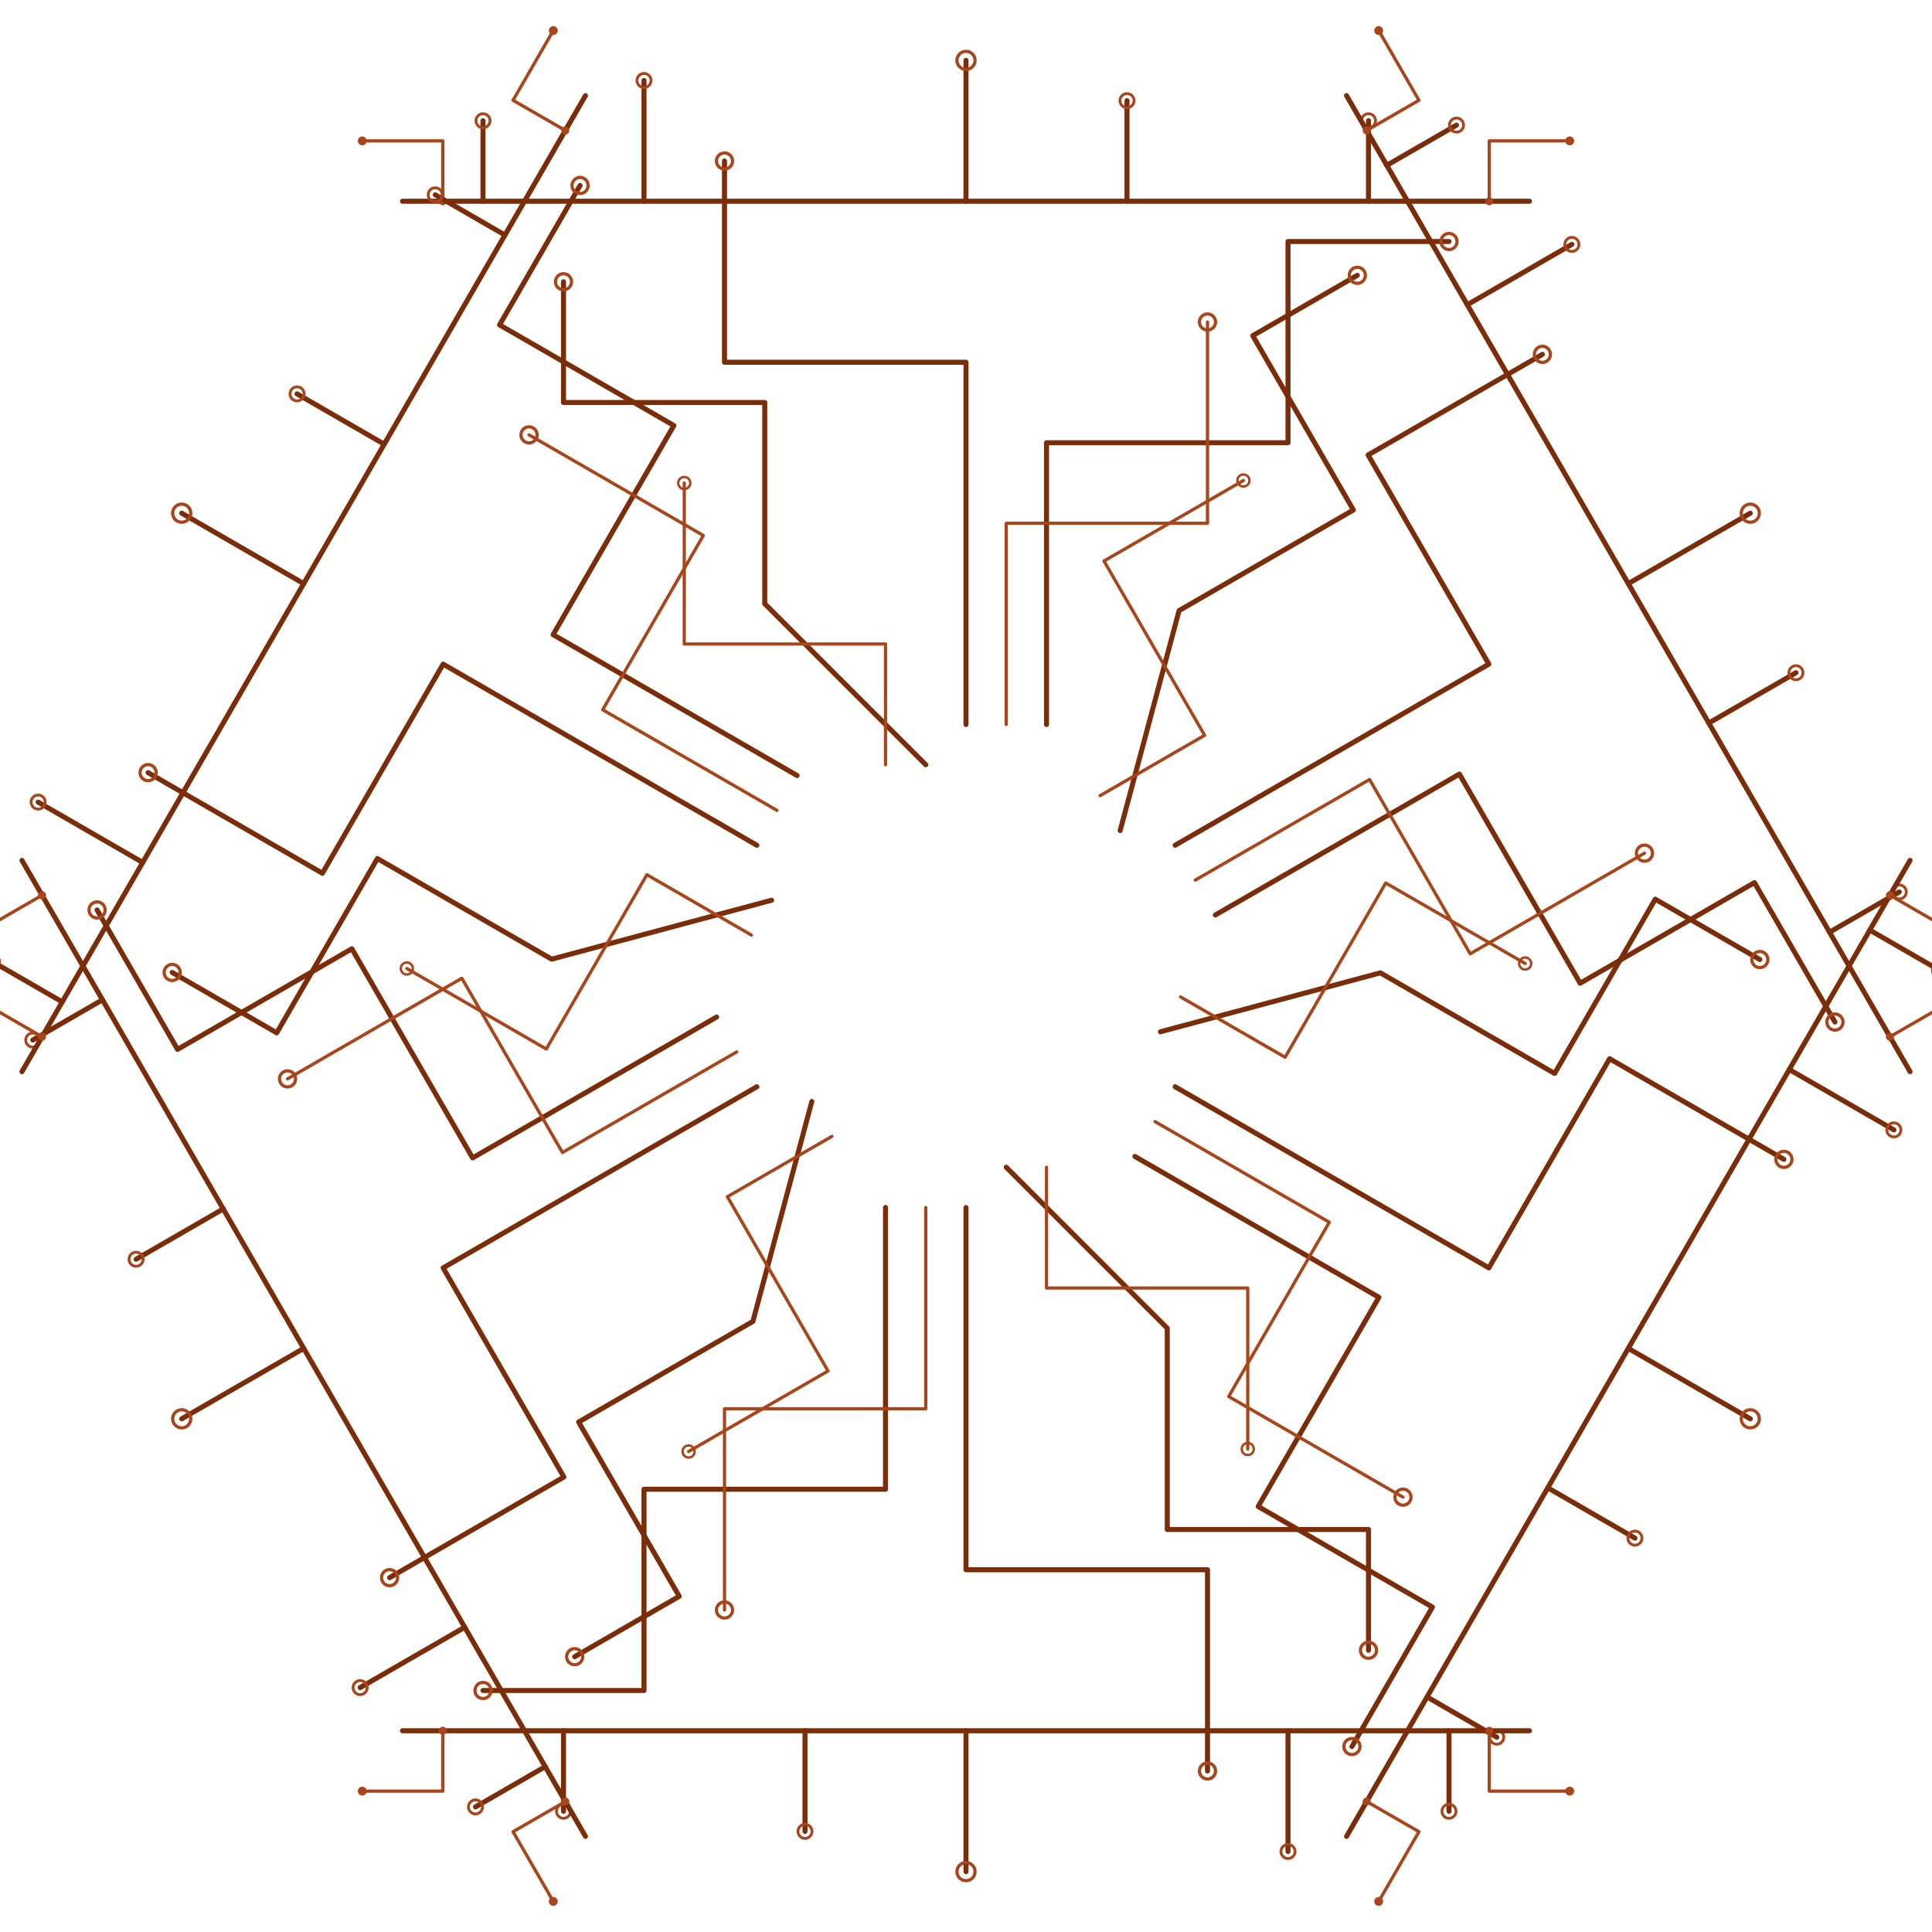
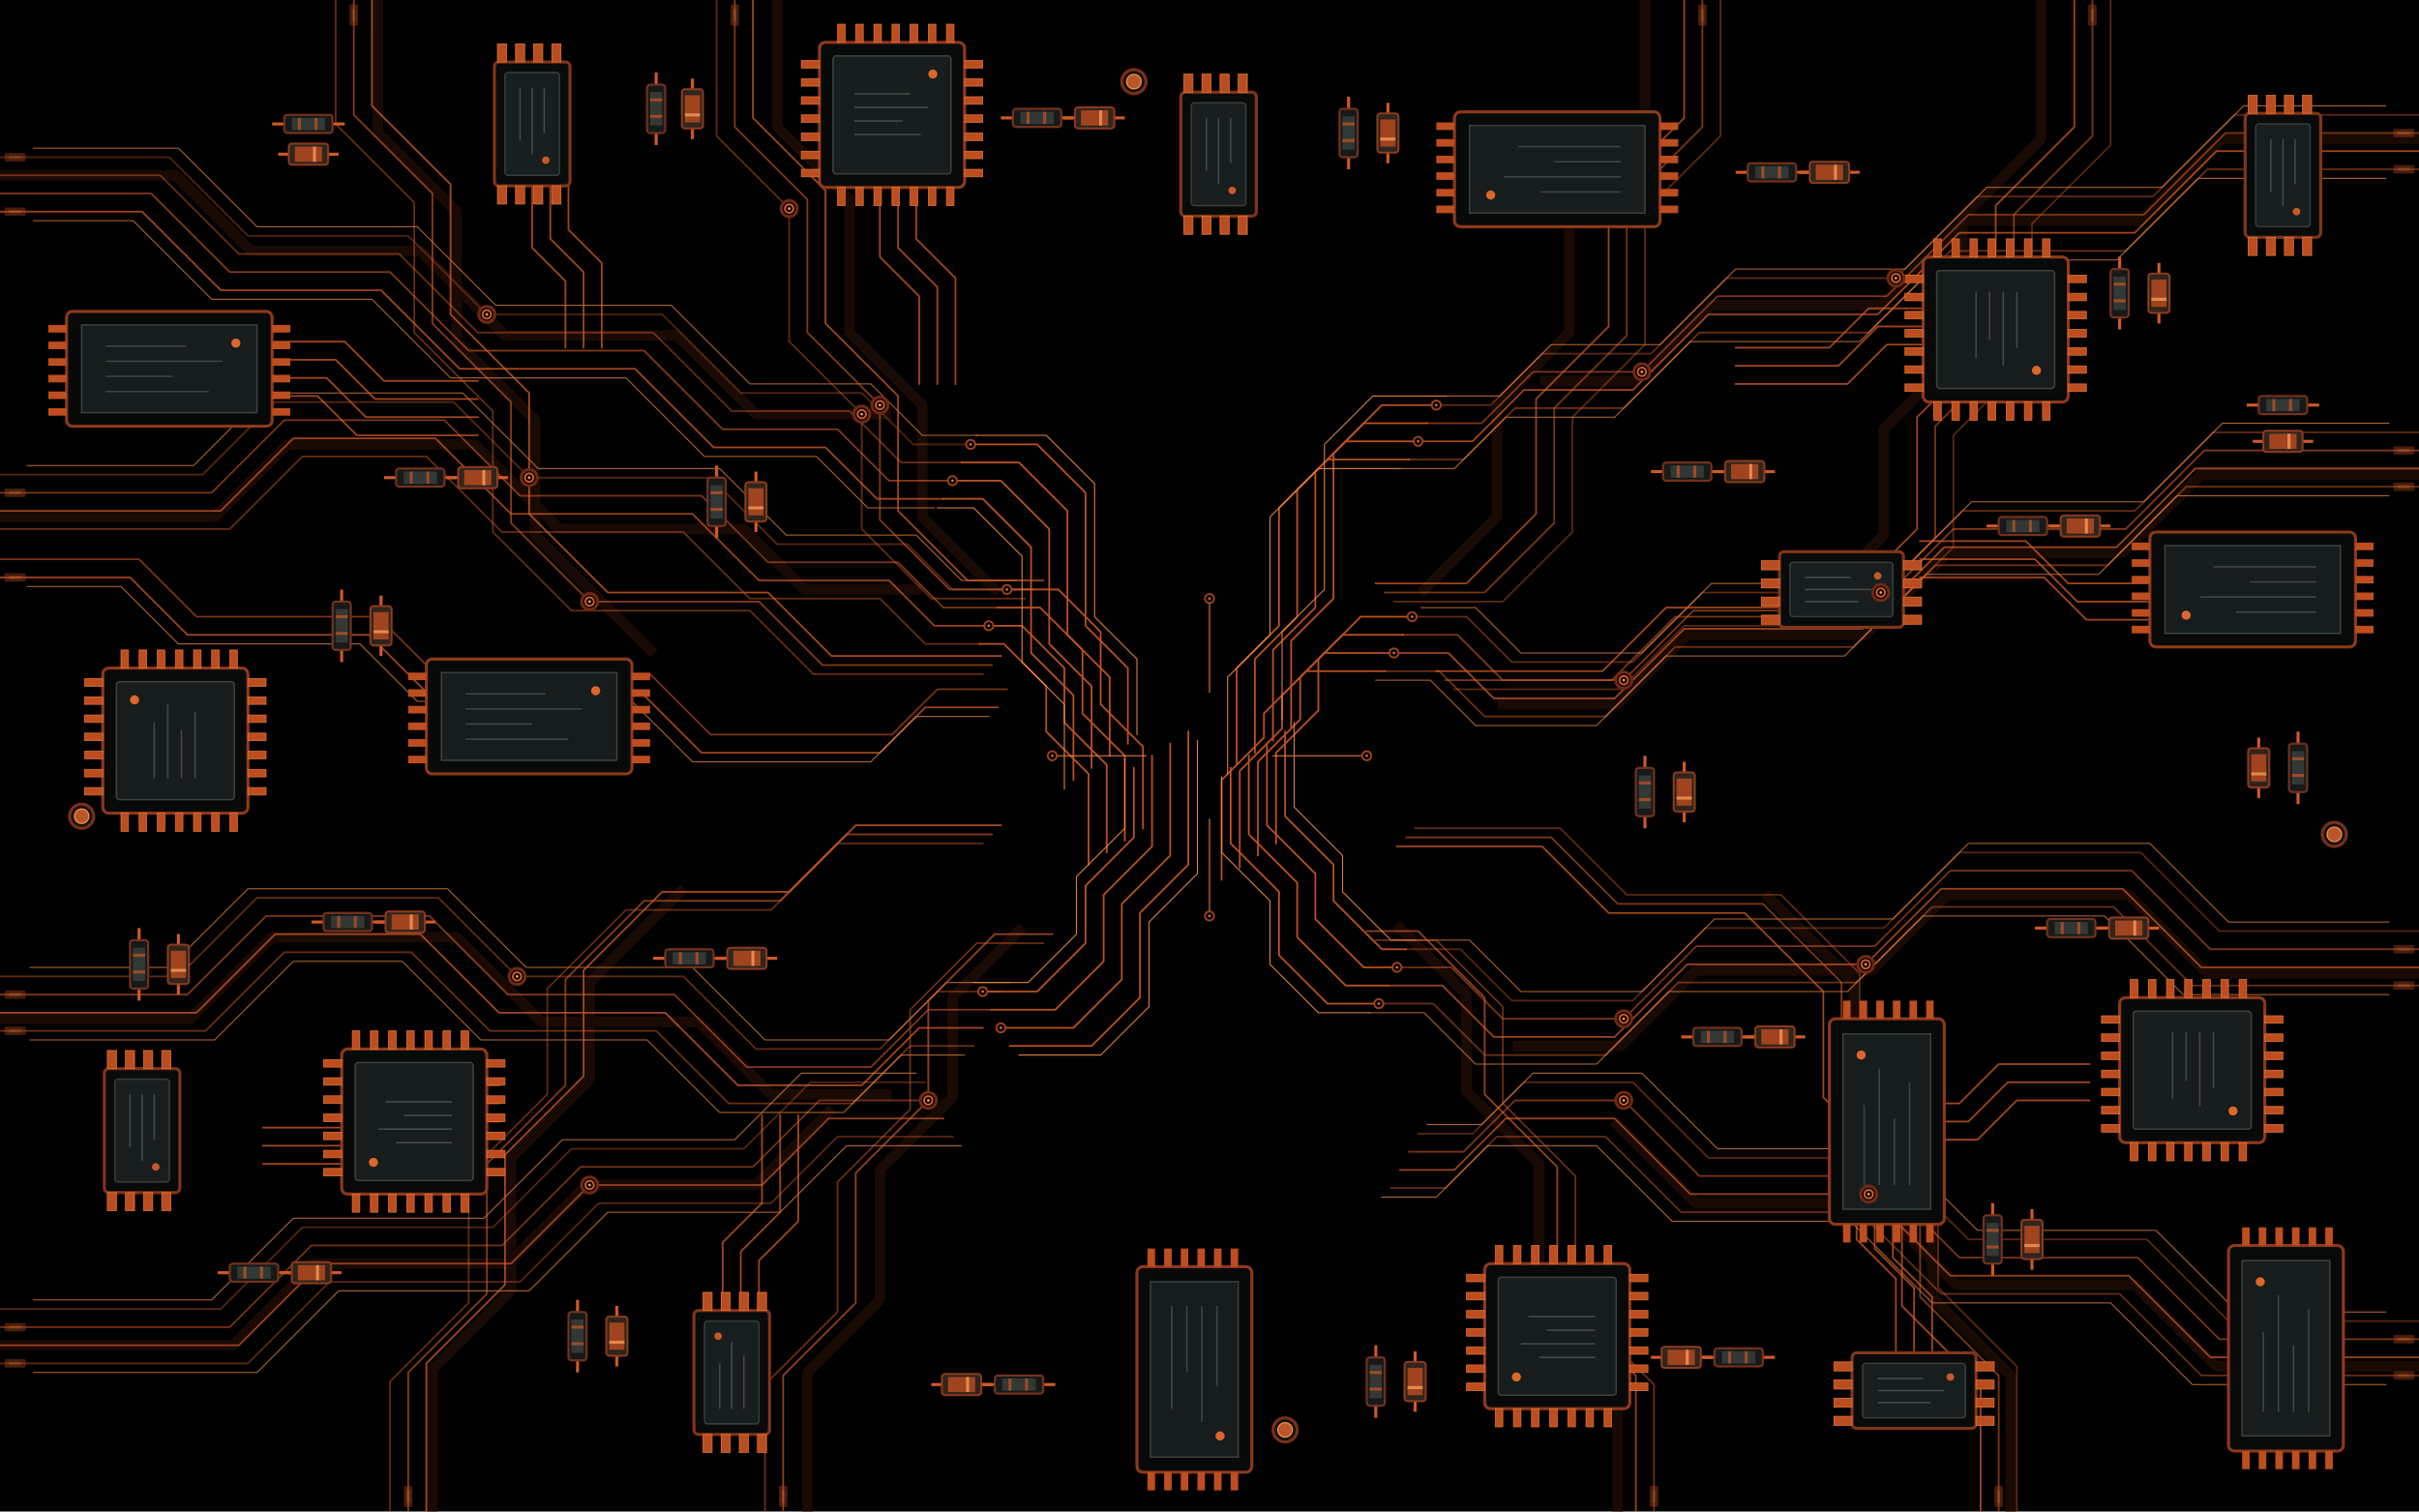
- <svg xmlns="http://www.w3.org/2000/svg" width="960" height="960" viewBox="0 0 960 960" version="1.1">
+ <svg xmlns="http://www.w3.org/2000/svg" width="1600" height="1000" viewBox="0 0 1600 1000" version="1.1">
  <defs>
-     <g id="wedge" fill="none" stroke-linecap="round" stroke-linejoin="round">
-       <g stroke="#7A2D08" stroke-width="2.5">
-         <path d="M 480 360 L 480 180 L 360 180 L 360 80" />
-         <path d="M 520 360 L 520 220 L 640 220 L 640 120 L 720 120" />
-         <path d="M 200 100 L 760 100" />
-         <path d="M 240 100 L 240 60" />
-         <path d="M 320 100 L 320 40" />
-         <path d="M 480 100 L 480 30" />
-         <path d="M 560 100 L 560 50" />
-         <path d="M 680 100 L 680 60" />
-         <path d="M 460 380 L 380 300 L 380 200 L 280 200 L 280 140" />
+     <style>
+       .trace { fill:none; stroke:#9b3c18; stroke-width:2; stroke-linecap:square; stroke-linejoin:bevel }
+       .fine { fill:none; stroke:#d45b25; stroke-width:1.15; stroke-linecap:square; stroke-linejoin:bevel }
+       .hair { fill:none; stroke:#f08a43; stroke-width:.7; stroke-linecap:square; stroke-linejoin:bevel }
+       .plane { fill:none; stroke:#371508; stroke-width:7; stroke-linecap:square; stroke-linejoin:bevel }
+       .silk { fill:none; stroke:#596160; stroke-width:1 }
+     </style>
+     <g id="via">
+       <circle r="5.3" fill="#030303" stroke="#6f2912" stroke-width="2" />
+       <circle r="2.8" fill="none" stroke="#d65e27" stroke-width="1.2" />
+       <circle r=".9" fill="#ff9a4b" />
+     </g>
+     <g id="microvia">
+       <circle r="3" fill="#020202" stroke="#a4411b" stroke-width="1.2" />
+       <circle r=".8" fill="#ef7d39" />
+     </g>
+     <g id="testpad">
+       <circle r="8" fill="#15100d" stroke="#783019" stroke-width="2" />
+       <circle r="4.8" fill="#bb5628" stroke="#f3944d" stroke-width=".8" />
+     </g>
+     <g id="edgepad">
+       <rect x="-7" y="-2.8" width="14" height="5.6" rx="1" fill="#a8441e" />
+       <rect x="-4" y="-1.2" width="8" height="2.4" fill="#ec803b" opacity=".7" />
+     </g>
+     <g id="resistor">
+       <path d="M-24 0h8M16 0h8" stroke="#d05a26" stroke-width="2" />
+       <rect x="-16" y="-6" width="32" height="12" rx="2" fill="#171a19" stroke="#74311b" stroke-width="1.4" />
+       <rect x="-11" y="-4" width="22" height="8" fill="#323836" />
+       <path d="M-6-4v8M5-4v8" stroke="#9c4b26" stroke-width="2" />
+     </g>
+     <g id="capacitor">
+       <path d="M-20 0h7M13 0h7" stroke="#d05a26" stroke-width="2" />
+       <rect x="-13" y="-7" width="26" height="14" rx="2" fill="#30251d" stroke="#8c3a1b" stroke-width="1.3" />
+       <rect x="-9" y="-5" width="18" height="10" fill="#a0441f" />
+       <path d="M4-5v10" stroke="#e28a4d" stroke-width="2" />
+     </g>
+     <g id="soic">
+       <rect x="-41" y="-25" width="82" height="50" rx="3" fill="#090b0b" stroke="#813518" stroke-width="2" />
+       <rect x="-34" y="-18" width="68" height="36" rx="2" fill="#181d1d" stroke="#343d3c" />
+       <circle cx="24" cy="-9" r="2.5" fill="#c55a29" />
+       <g fill="#ba4d20" stroke="#e27635" stroke-width=".5">
+         <path d="M-53-19h12v6h-12zM-53-7h12v6h-12zM-53 5h12v6h-12zM-53 17h12v6h-12z" />
+         <path d="M41-19h12v6H41zM41-7h12v6H41zM41 5h12v6H41zM41 17h12v6H41z" />
      </g>
-       <g stroke="#A8451A" stroke-width="1.6">
-         <path d="M 500 360 L 500 260 L 600 260 L 600 160" />
-         <path d="M 440 380 L 440 320 L 340 320 L 340 240" />
-         <path d="M 220 100 L 220 70 L 180 70" />
-         <path d="M 740 100 L 740 70 L 780 70" />
+       <path d="M-24-8h30M-24 0h44M-24 8h35" class="silk" opacity=".65" />
+     </g>
+     <g id="qfp">
+       <rect x="-48" y="-48" width="96" height="96" rx="4" fill="#080a0a" stroke="#8f3919" stroke-width="2" />
+       <rect x="-39" y="-39" width="78" height="78" rx="2" fill="#171c1c" stroke="#394241" />
+       <circle cx="27" cy="-27" r="3" fill="#dc672c" />
+       <g fill="#bd4d1f" stroke="#e47a36" stroke-width=".45">
+         <path d="M-60-36h12v5h-12zM-60-24h12v5h-12zM-60-12h12v5h-12zM-60 0h12v5h-12zM-60 12h12v5h-12zM-60 24h12v5h-12zM-60 36h12v5h-12z" />
+         <path d="M48-36h12v5H48zM48-24h12v5H48zM48-12h12v5H48zM48 0h12v5H48zM48 12h12v5H48zM48 24h12v5H48zM48 36h12v5H48z" />
+         <path d="M-36-60h5v12h-5zM-24-60h5v12h-5zM-12-60h5v12h-5zM0-60h5v12H0zM12-60h5v12h-5zM24-60h5v12h-5zM36-60h5v12h-5z" />
+         <path d="M-36 48h5v12h-5zM-24 48h5v12h-5zM-12 48h5v12h-5zM0 48h5v12H0zM12 48h5v12h-5zM24 48h5v12h-5zM36 48h5v12h-5z" />
      </g>
-       <g fill="#A8451A" stroke="#A8451A" stroke-width="1.2">
-         <circle cx="360" cy="80" r="4" fill="none" stroke-width="1.6" />
-         <circle cx="240" cy="60" r="3.5" fill="none" stroke-width="1.4" />
-         <circle cx="320" cy="40" r="3.5" fill="none" stroke-width="1.4" />
-         <circle cx="480" cy="30" r="4.5" fill="none" stroke-width="1.6" />
-         <circle cx="560" cy="50" r="3.5" fill="none" stroke-width="1.4" />
-         <circle cx="680" cy="60" r="3.5" fill="none" stroke-width="1.4" />
-         <circle cx="720" cy="120" r="4" fill="none" stroke-width="1.6" />
-         <circle cx="600" cy="160" r="4" fill="none" stroke-width="1.6" />
-         <circle cx="280" cy="140" r="4" fill="none" stroke-width="1.6" />
-         <circle cx="340" cy="240" r="3" fill="none" stroke-width="1.2" />
-         <circle cx="180" cy="70" r="1.6" />
-         <circle cx="780" cy="70" r="1.6" />
-         <circle cx="220" cy="100" r="1.4" />
-         <circle cx="740" cy="100" r="1.4" />
+       <path d="M-25-14h37M-25-5h49M-25 4h32M-25 13h44" class="silk" opacity=".65" />
+     </g>
+     <g id="controller">
+       <rect x="-68" y="-38" width="136" height="76" rx="4" fill="#080a0a" stroke="#8e3919" stroke-width="2" />
+       <rect x="-58" y="-29" width="116" height="58" fill="#171c1c" stroke="#37403f" />
+       <circle cx="44" cy="-17" r="3" fill="#dc672c" />
+       <g fill="#be4e20">
+         <path d="M-80-29h12v5h-12zM-80-18h12v5h-12zM-80-7h12v5h-12zM-80 4h12v5h-12zM-80 15h12v5h-12zM-80 26h12v5h-12z" />
+         <path d="M68-29h12v5H68zM68-18h12v5H68zM68-7h12v5H68zM68 4h12v5H68zM68 15h12v5H68zM68 26h12v5H68z" />
      </g>
+       <path d="M-42-15h53M-42-5h77M-42 5h44M-42 15h68" class="silk" opacity=".6" />
    </g>
  </defs>
+   <rect width="1600" height="1000" fill="#000000" />
+   <g class="plane" opacity=".48">
+     <path d="M0 116H116L166 166H278L334 222H448L500 274H586" />
+     <path d="M0 342H142L190 294H314L370 350H492L532 390H606" />
+     <path d="M0 674H126L180 620H302L358 676H462L510 724H586" />
+     <path d="M0 890H154L208 836H336L388 784H500L548 736" />
+     <path d="M1600 92H1470L1416 146H1300L1244 202H1132L1082 252H1022" />
+     <path d="M1600 314H1456L1404 366H1288L1234 420H1116L1070 466H994" />
+     <path d="M1600 644H1460L1408 592H1288L1238 642H1122L1072 692H1004" />
+     <path d="M1600 904H1466L1412 850H1294L1240 796H1122L1070 744" />
+     <path d="M250 0V88L302 140V226L354 278V354L430 430" />
+     <path d="M514 0V84L562 132V220L610 268V342L658 390" />
+     <path d="M1088 0V82L1038 132V220L990 268V342L942 390" />
+     <path d="M1350 0V92L1298 144V232L1246 284V354L1182 418" />
+     <path d="M286 1000V906L338 854V766L390 714V650L450 590" />
+     <path d="M534 1000V908L582 860V774L630 726V660L674 616" />
+     <path d="M1070 1000V908L1018 856V770L970 722V658L926 614" />
+     <path d="M1330 1000V910L1278 858V772L1226 720V650L1170 594" />
+   </g>
+   <g class="fine">
+     <path d="M0 104H112L164 156H270L322 208H438L490 260H570L604 294H642" opacity=".38" />
+     <path d="M0 116H106L158 168H264L316 220H432L484 272H562L596 306H636" opacity=".48" />
+     <path d="M0 128H100L152 180H258L310 232H426L478 284H554L588 318H630" opacity=".62" />
+     <path d="M0 140H94L146 192H252L304 244H420L472 296H546L580 330H624" opacity=".76" />
+     <path d="M0 314H134L182 266H300L350 316H470L514 360H600L630 390H666" opacity=".42" />
+     <path d="M0 326H140L188 278H294L344 328H464L508 372H594L624 402H660" opacity=".58" />
+     <path d="M0 338H146L194 290H288L338 340H458L502 384H588L618 414H654" opacity=".72" />
+     <path d="M0 350H152L200 302H282L332 352H452L496 396H582L612 426H648" opacity=".48" />
+     <path d="M0 370H92L130 408H250L288 446H430L470 486H590L620 456H666" opacity=".56" />
+     <path d="M0 382H86L124 420H244L282 458H424L464 498H582L612 468H660" opacity=".74" />
+     <path d="M0 646H118L170 594H290L342 646H452L500 694H582L620 656H662" opacity=".46" />
+     <path d="M0 658H124L176 606H284L336 658H446L494 706H576L614 668H656" opacity=".6" />
+     <path d="M0 670H130L182 618H278L330 670H440L488 718H570L608 680H650" opacity=".76" />
+     <path d="M0 682H136L188 630H272L324 682H434L482 730H564L602 692H644" opacity=".5" />
+     <path d="M0 866H146L200 812H326L378 760H492L536 716H612" opacity=".4" />
+     <path d="M0 878H152L206 824H332L384 772H498L542 728H618" opacity=".54" />
+     <path d="M0 890H158L212 836H338L390 784H504L548 740H624" opacity=".68" />
+     <path d="M0 902H164L218 848H344L396 796H510L554 752H630" opacity=".43" />
+   </g>
+   <g class="hair" opacity=".72">
+     <path d="M22 98H118L170 150H276L328 202H444L496 254H576L610 288H646" />
+     <path d="M22 146H88L140 198H246L298 250H414L466 302H540L574 336H618" />
+     <path d="M18 308H128L176 260H306L356 310H476L520 354H606L636 384H672" />
+     <path d="M18 388H80L118 426H238L276 464H418L458 504H576L606 474H654" />
+     <path d="M20 640H112L164 588H296L348 640H458L506 688H588L626 650H668" />
+     <path d="M20 688H142L194 636H266L318 688H428L476 736H558L596 698H638" />
+     <path d="M22 860H140L194 806H320L372 754H486L530 710H606" />
+     <path d="M22 908H170L224 854H350L402 802H516L560 758H636" />
+   </g>
+   <g class="fine">
+     <path d="M1600 76H1478L1424 130H1308L1254 184H1142L1092 234H1020L986 268H950" opacity=".44" />
+     <path d="M1600 88H1472L1418 142H1302L1248 196H1136L1086 246H1014L980 280H944" opacity=".58" />
+     <path d="M1600 100H1466L1412 154H1296L1242 208H1130L1080 258H1008L974 292H938" opacity=".75" />
+     <path d="M1600 112H1460L1406 166H1290L1236 220H1124L1074 270H1002L968 304H932" opacity=".5" />
+     <path d="M1600 286H1464L1412 338H1298L1244 392H1126L1080 438H1000L970 408H934" opacity=".46" />
+     <path d="M1600 298H1458L1406 350H1292L1238 404H1120L1074 450H994L964 420H928" opacity=".62" />
+     <path d="M1600 310H1452L1400 362H1286L1232 416H1114L1068 462H988L958 432H922" opacity=".77" />
+     <path d="M1600 322H1446L1394 374H1280L1226 428H1108L1062 474H982L952 444H916" opacity=".52" />
+     <path d="M1600 616H1468L1416 564H1296L1246 614H1128L1080 662H1000L966 628H930" opacity=".4" />
+     <path d="M1600 628H1462L1410 576H1290L1240 626H1122L1074 674H994L960 640H924" opacity=".56" />
+     <path d="M1600 640H1456L1404 588H1284L1234 638H1116L1068 686H988L954 652H918" opacity=".72" />
+     <path d="M1600 652H1450L1398 600H1278L1228 650H1110L1062 698H982L948 664H912" opacity=".5" />
+     <path d="M1600 874H1474L1420 820H1302L1248 766H1130L1080 716H1008L974 750H938" opacity=".42" />
+     <path d="M1600 886H1468L1414 832H1296L1242 778H1124L1074 728H1002L968 762H932" opacity=".58" />
+     <path d="M1600 898H1462L1408 844H1290L1236 790H1118L1068 740H996L962 774H926" opacity=".72" />
+     <path d="M1600 910H1456L1402 856H1284L1230 802H1112L1062 752H990L956 786H920" opacity=".48" />
+   </g>
+   <g class="hair" opacity=".72">
+     <path d="M1578 70H1484L1430 124H1314L1260 178H1148L1098 228H1026L992 262H956" />
+     <path d="M1578 118H1454L1400 172H1284L1230 226H1118L1068 276H996L962 310H926" />
+     <path d="M1580 280H1470L1418 332H1304L1250 386H1132L1086 432H1006L976 402H940" />
+     <path d="M1580 328H1440L1388 380H1274L1220 434H1102L1056 480H976L946 450H910" />
+     <path d="M1580 610H1474L1422 558H1302L1252 608H1134L1086 656H1006L972 622H936" />
+     <path d="M1580 658H1444L1392 606H1272L1222 656H1104L1056 704H976L942 670H906" />
+     <path d="M1578 868H1480L1426 814H1308L1254 760H1136L1086 710H1014L980 744H944" />
+     <path d="M1578 916H1450L1396 862H1278L1224 808H1106L1056 758H984L950 792H914" />
+   </g>
+   <g class="fine">
+     <path d="M222 0V82L274 134V220L326 272V352L378 404H496L538 446H650" opacity=".48" />
+     <path d="M234 0V76L286 128V214L338 266V346L390 398H502L544 440H656" opacity=".64" />
+     <path d="M246 0V70L298 122V208L350 260V340L402 392H508L550 434H662" opacity=".78" />
+     <path d="M474 0V90L522 138V226L570 274V350L616 396H678" opacity=".46" />
+     <path d="M486 0V84L534 132V220L582 268V344L628 390H684" opacity=".62" />
+     <path d="M498 0V78L546 126V214L594 262V338L640 384H690" opacity=".76" />
+     <path d="M1114 0V78L1064 128V216L1016 264V340L970 386H910" opacity=".72" />
+     <path d="M1126 0V84L1076 134V222L1028 270V346L982 392H916" opacity=".58" />
+     <path d="M1138 0V90L1088 140V228L1040 276V352L994 398H922" opacity=".44" />
+     <path d="M1372 0V84L1320 136V224L1268 276V350L1216 402H1102L1060 444H950" opacity=".74" />
+     <path d="M1384 0V90L1332 142V230L1280 282V356L1228 408H1108L1066 450H956" opacity=".58" />
+     <path d="M1396 0V96L1344 148V236L1292 288V362L1240 414H1114L1072 456H962" opacity=".42" />
+     <path d="M258 1000V914L310 862V776L362 724V654L414 602H510L554 558H650" opacity=".46" />
+     <path d="M270 1000V908L322 856V770L374 718V648L426 596H516L560 552H656" opacity=".64" />
+     <path d="M282 1000V902L334 850V764L386 712V642L438 590H522L566 546H662" opacity=".78" />
+     <path d="M506 1000V916L554 868V782L602 734V668L646 624H690" opacity=".5" />
+     <path d="M518 1000V910L566 862V776L614 728V662L658 618H696" opacity=".7" />
+     <path d="M1082 1000V910L1030 858V772L982 724V660L938 616H904" opacity=".7" />
+     <path d="M1094 1000V916L1042 864V778L994 730V666L950 622H910" opacity=".5" />
+     <path d="M1310 1000V916L1258 864V778L1206 726V656L1154 604H1064L1020 560H924" opacity=".76" />
+     <path d="M1322 1000V910L1270 858V772L1218 720V650L1166 598H1070L1026 554H930" opacity=".6" />
+     <path d="M1334 1000V904L1282 852V766L1230 714V644L1178 592H1076L1032 548H936" opacity=".44" />
+   </g>
+   <g class="fine" opacity=".88">
+     <path d="M642 294H686L718 326V414L746 442V492" />
+     <path d="M636 306H674L706 338V420L734 448V500" />
+     <path d="M630 318H662L694 350V426L722 454V508" />
+     <path d="M624 330H650L682 362V432L710 460V516" />
+     <path d="M666 390H700L728 418V466L756 494V548" />
+     <path d="M660 402H688L716 430V472L744 500V556" />
+     <path d="M654 414H676L704 442V478L732 506V564" />
+     <path d="M648 426H664L692 454V484L720 512V572" />
+     <path d="M950 268H914L882 300V396L854 424V482" />
+     <path d="M944 280H902L870 312V402L842 430V490" />
+     <path d="M938 292H890L858 324V408L830 436V498" />
+     <path d="M932 304H878L846 336V414L818 442V506" />
+     <path d="M934 408H900L872 436V470L844 498V558" />
+     <path d="M928 420H888L860 448V476L832 504V566" />
+     <path d="M922 432H876L848 460V482L820 510V574" />
+     <path d="M916 444H864L836 472V488L808 516V582" />
+     <path d="M650 656H686L718 624V586L750 554V508" />
+     <path d="M656 668H698L730 636V592L762 560V500" />
+     <path d="M662 680H710L742 648V598L774 566V492" />
+     <path d="M668 692H722L754 660V604L786 572V484" />
+     <path d="M912 664H878L846 632V590L814 558V508" />
+     <path d="M918 652H890L858 620V584L826 552V500" />
+     <path d="M924 640H902L870 608V578L838 546V492" />
+     <path d="M930 628H914L882 596V572L850 540V484" />
+   </g>
+   <g class="hair" opacity=".92">
+     <path d="M646 288H692L724 320V408L752 436V486" />
+     <path d="M620 336H644L676 368V438L704 466V522" />
+     <path d="M956 262H908L876 294V390L848 418V476" />
+     <path d="M926 310H872L840 342V420L812 448V512" />
+     <path d="M644 650H680L712 618V580L744 548V502" />
+     <path d="M674 698H728L760 666V610L792 578V490" />
+     <path d="M906 670H872L840 638V596L808 564V514" />
+     <path d="M936 622H920L888 590V566L856 534V478" />
+     <path d="M696 500H758M842 500H904M800 396V458M800 542V606" />
+   </g>
+   <g class="fine" opacity=".76">
+     <path d="M170 226h58l26 26h62M170 238h52l26 26h68M170 250h46l26 26h74M170 262h40l26 26h80" />
+     <path d="M352 118v46l22 22v44M364 118v40l22 22v50M376 118v34l22 22v56" />
+     <path d="M582 118v52l26 26v58M594 118v46l26 26v64M606 118v40l26 26v70" />
+     <path d="M1290 204h-54l-26 26h-62M1290 216h-48l-26 26h-68M1290 228h-42l-26 26h-74" />
+     <path d="M1434 386h-66l-28-28h-70M1434 398h-60l-28-28h-76M1434 410h-54l-28-28h-82" />
+     <path d="M1382 704h-60l-26 26h-72M1382 716h-54l-26 26h-78M1382 728h-48l-26 26h-84" />
+     <path d="M1254 898v-52l-26-26v-54M1266 898v-46l-26-26v-60M1278 898v-40l-26-26v-66" />
+     <path d="M478 874v-52l26-26v-58M490 874v-46l26-26v-64M502 874v-40l26-26v-70" />
+     <path d="M174 746h58l28-28h70M174 758h64l28-28h64M174 770h70l28-28h58" />
+   </g>
  <g>
-     <use href="#wedge" transform="rotate(0   480 480)" />
-     <use href="#wedge" transform="rotate(60  480 480)" />
-     <use href="#wedge" transform="rotate(120 480 480)" />
-     <use href="#wedge" transform="rotate(180 480 480)" />
-     <use href="#wedge" transform="rotate(240 480 480)" />
-     <use href="#wedge" transform="rotate(300 480 480)" />
+     <g transform="translate(112 244)">
+       <use href="#controller" />
+     </g>
+     <g transform="translate(352 82) rotate(90)">
+       <use href="#soic" />
+     </g>
+     <g transform="translate(590 76)">
+       <use href="#qfp" />
+     </g>
+     <g transform="translate(806 102) rotate(90)">
+       <use href="#soic" />
+     </g>
+     <g transform="translate(1030 112) rotate(180)">
+       <use href="#controller" />
+     </g>
+     <g transform="translate(1320 218) rotate(90)">
+       <use href="#qfp" />
+     </g>
+     <g transform="translate(1490 390) rotate(180)">
+       <use href="#controller" />
+     </g>
+     <g transform="translate(1218 390)">
+       <use href="#soic" />
+     </g>
+     <g transform="translate(1450 708) rotate(90)">
+       <use href="#qfp" />
+     </g>
+     <g transform="translate(1248 742) rotate(270)">
+       <use href="#controller" />
+     </g>
+     <g transform="translate(1266 920)">
+       <use href="#soic" />
+     </g>
+     <g transform="translate(1030 884) rotate(180)">
+       <use href="#qfp" />
+     </g>
+     <g transform="translate(790 906) rotate(90)">
+       <use href="#controller" />
+     </g>
+     <g transform="translate(484 908) rotate(270)">
+       <use href="#soic" />
+     </g>
+     <g transform="translate(274 742) rotate(180)">
+       <use href="#qfp" />
+     </g>
+     <g transform="translate(94 748) rotate(90)">
+       <use href="#soic" />
+     </g>
+     <g transform="translate(116 490) rotate(270)">
+       <use href="#qfp" />
+     </g>
+     <g transform="translate(350 474)">
+       <use href="#controller" />
+     </g>
+     <g transform="translate(1510 116) rotate(90)">
+       <use href="#soic" />
+     </g>
+     <g transform="translate(1512 892) rotate(270)">
+       <use href="#controller" />
+     </g>
+   </g>
+   <g>
+     <use href="#resistor" transform="translate(204 82)" />
+     <use href="#capacitor" transform="translate(204 102)" />
+     <use href="#resistor" transform="translate(434 72) rotate(90)" />
+     <use href="#capacitor" transform="translate(458 72) rotate(90)" />
+     <use href="#resistor" transform="translate(686 78)" />
+     <use href="#capacitor" transform="translate(724 78)" />
+     <use href="#resistor" transform="translate(892 88) rotate(90)" />
+     <use href="#capacitor" transform="translate(918 88) rotate(90)" />
+     <use href="#resistor" transform="translate(1172 114)" />
+     <use href="#capacitor" transform="translate(1210 114)" />
+     <use href="#resistor" transform="translate(1402 194) rotate(90)" />
+     <use href="#capacitor" transform="translate(1428 194) rotate(90)" />
+     <use href="#resistor" transform="translate(1510 268)" />
+     <use href="#capacitor" transform="translate(1510 292)" />
+     <use href="#resistor" transform="translate(1338 348)" />
+     <use href="#capacitor" transform="translate(1376 348)" />
+     <use href="#resistor" transform="translate(1520 508) rotate(90)" />
+     <use href="#capacitor" transform="translate(1494 508) rotate(90)" />
+     <use href="#resistor" transform="translate(1370 614)" />
+     <use href="#capacitor" transform="translate(1408 614)" />
+     <use href="#resistor" transform="translate(1318 820) rotate(90)" />
+     <use href="#capacitor" transform="translate(1344 820) rotate(90)" />
+     <use href="#resistor" transform="translate(1150 898)" />
+     <use href="#capacitor" transform="translate(1112 898)" />
+     <use href="#resistor" transform="translate(910 914) rotate(90)" />
+     <use href="#capacitor" transform="translate(936 914) rotate(90)" />
+     <use href="#resistor" transform="translate(674 916)" />
+     <use href="#capacitor" transform="translate(636 916)" />
+     <use href="#resistor" transform="translate(382 884) rotate(90)" />
+     <use href="#capacitor" transform="translate(408 884) rotate(90)" />
+     <use href="#resistor" transform="translate(168 842)" />
+     <use href="#capacitor" transform="translate(206 842)" />
+     <use href="#resistor" transform="translate(92 638) rotate(90)" />
+     <use href="#capacitor" transform="translate(118 638) rotate(90)" />
+     <use href="#resistor" transform="translate(230 610)" />
+     <use href="#capacitor" transform="translate(268 610)" />
+     <use href="#resistor" transform="translate(226 414) rotate(90)" />
+     <use href="#capacitor" transform="translate(252 414) rotate(90)" />
+     <use href="#resistor" transform="translate(278 316)" />
+     <use href="#capacitor" transform="translate(316 316)" />
+     <use href="#resistor" transform="translate(474 332) rotate(90)" />
+     <use href="#capacitor" transform="translate(500 332) rotate(90)" />
+     <use href="#resistor" transform="translate(1116 312)" />
+     <use href="#capacitor" transform="translate(1154 312)" />
+     <use href="#resistor" transform="translate(1088 524) rotate(90)" />
+     <use href="#capacitor" transform="translate(1114 524) rotate(90)" />
+     <use href="#resistor" transform="translate(456 634)" />
+     <use href="#capacitor" transform="translate(494 634)" />
+     <use href="#resistor" transform="translate(1136 686)" />
+     <use href="#capacitor" transform="translate(1174 686)" />
+   </g>
+   <g>
+     <use href="#testpad" transform="translate(54 540)" />
+     <use href="#testpad" transform="translate(1544 552)" />
+     <use href="#testpad" transform="translate(750 54)" />
+     <use href="#testpad" transform="translate(850 946)" />
+     <use href="#via" transform="translate(322 208)" />
+     <use href="#via" transform="translate(350 316)" />
+     <use href="#via" transform="translate(390 398)" />
+     <use href="#via" transform="translate(342 646)" />
+     <use href="#via" transform="translate(390 784)" />
+     <use href="#via" transform="translate(522 138)" />
+     <use href="#via" transform="translate(570 274)" />
+     <use href="#via" transform="translate(582 268)" />
+     <use href="#via" transform="translate(614 728)" />
+     <use href="#via" transform="translate(1254 184)" />
+     <use href="#via" transform="translate(1244 392)" />
+     <use href="#via" transform="translate(1234 638)" />
+     <use href="#via" transform="translate(1236 790)" />
+     <use href="#via" transform="translate(1086 246)" />
+     <use href="#via" transform="translate(1074 450)" />
+     <use href="#via" transform="translate(1074 674)" />
+     <use href="#via" transform="translate(1074 728)" />
+     <use href="#microvia" transform="translate(642 294)" />
+     <use href="#microvia" transform="translate(630 318)" />
+     <use href="#microvia" transform="translate(666 390)" />
+     <use href="#microvia" transform="translate(654 414)" />
+     <use href="#microvia" transform="translate(950 268)" />
+     <use href="#microvia" transform="translate(938 292)" />
+     <use href="#microvia" transform="translate(934 408)" />
+     <use href="#microvia" transform="translate(922 432)" />
+     <use href="#microvia" transform="translate(650 656)" />
+     <use href="#microvia" transform="translate(662 680)" />
+     <use href="#microvia" transform="translate(912 664)" />
+     <use href="#microvia" transform="translate(924 640)" />
+     <use href="#microvia" transform="translate(696 500)" />
+     <use href="#microvia" transform="translate(904 500)" />
+     <use href="#microvia" transform="translate(800 396)" />
+     <use href="#microvia" transform="translate(800 606)" />
+   </g>
+   <g opacity=".42">
+     <use href="#edgepad" transform="translate(10 104)" />
+     <use href="#edgepad" transform="translate(10 140)" />
+     <use href="#edgepad" transform="translate(10 326)" />
+     <use href="#edgepad" transform="translate(10 382)" />
+     <use href="#edgepad" transform="translate(10 658)" />
+     <use href="#edgepad" transform="translate(10 682)" />
+     <use href="#edgepad" transform="translate(10 878)" />
+     <use href="#edgepad" transform="translate(10 902)" />
+     <use href="#edgepad" transform="translate(1590 88)" />
+     <use href="#edgepad" transform="translate(1590 112)" />
+     <use href="#edgepad" transform="translate(1590 298)" />
+     <use href="#edgepad" transform="translate(1590 322)" />
+     <use href="#edgepad" transform="translate(1590 628)" />
+     <use href="#edgepad" transform="translate(1590 652)" />
+     <use href="#edgepad" transform="translate(1590 886)" />
+     <use href="#edgepad" transform="translate(1590 910)" />
+     <use href="#edgepad" transform="translate(234 10) rotate(90)" />
+     <use href="#edgepad" transform="translate(486 10) rotate(90)" />
+     <use href="#edgepad" transform="translate(1126 10) rotate(90)" />
+     <use href="#edgepad" transform="translate(1384 10) rotate(90)" />
+     <use href="#edgepad" transform="translate(270 990) rotate(90)" />
+     <use href="#edgepad" transform="translate(518 990) rotate(90)" />
+     <use href="#edgepad" transform="translate(1094 990) rotate(90)" />
+     <use href="#edgepad" transform="translate(1322 990) rotate(90)" />
  </g>
</svg>
